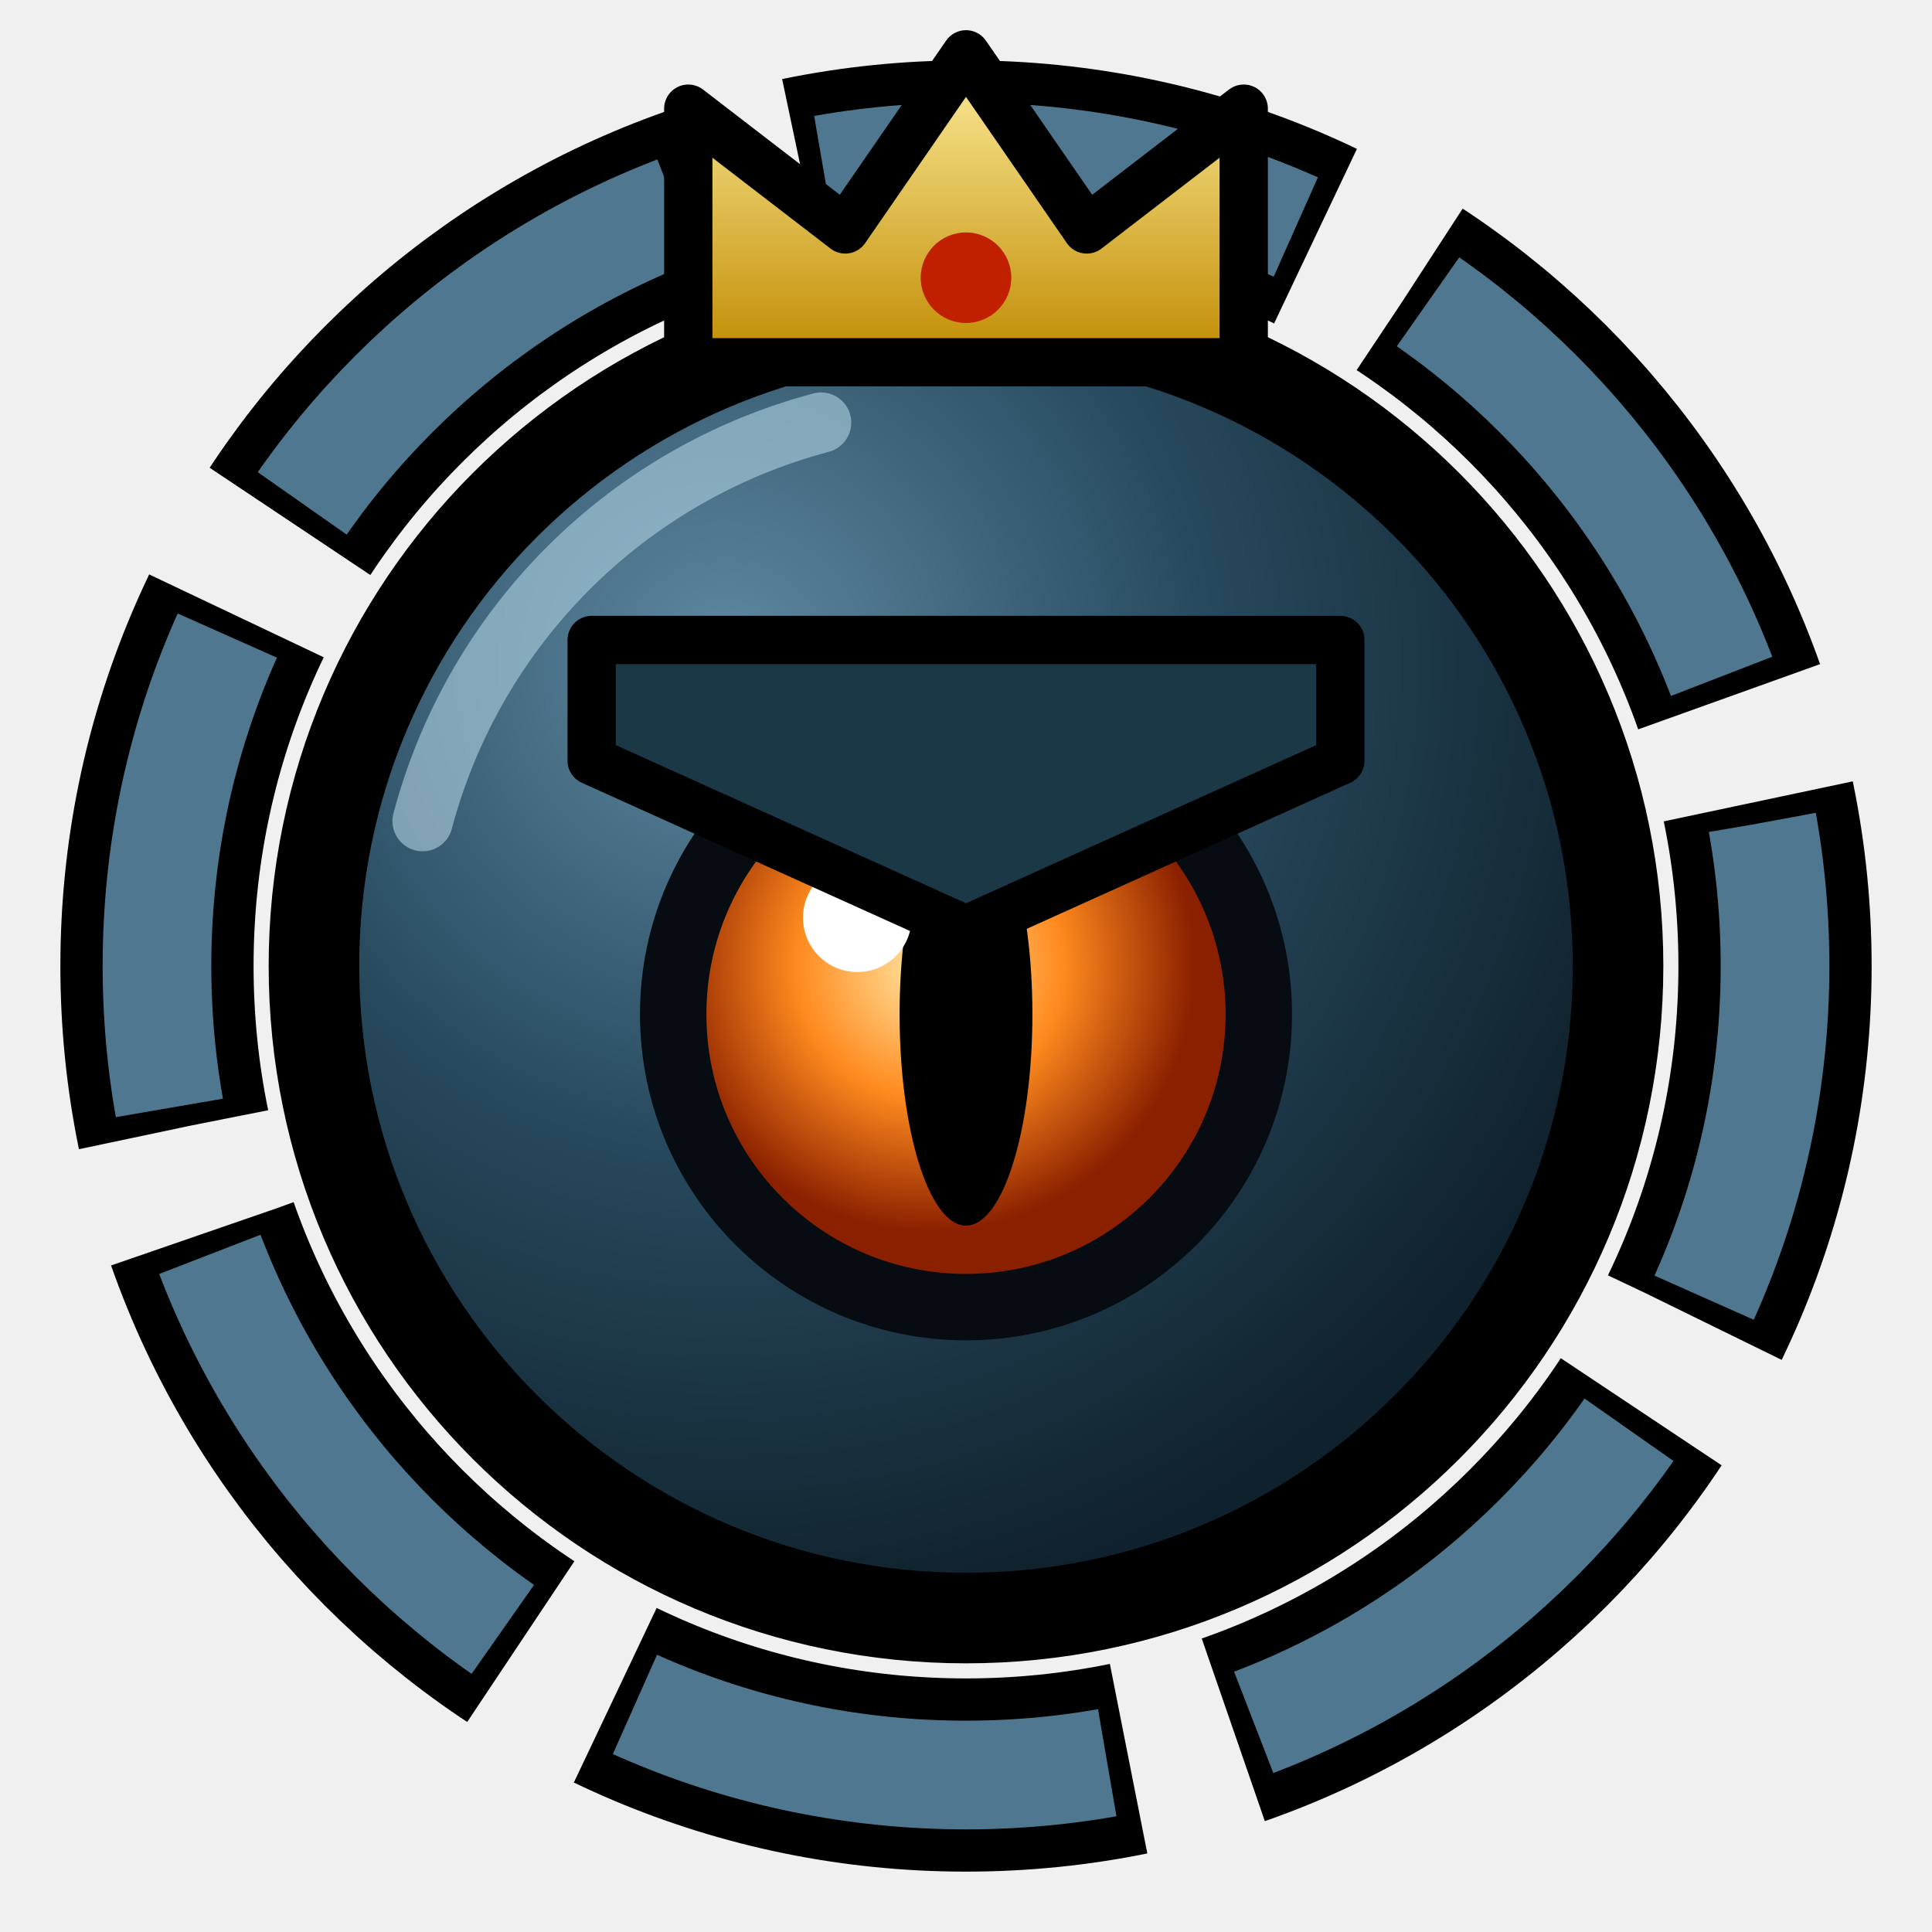
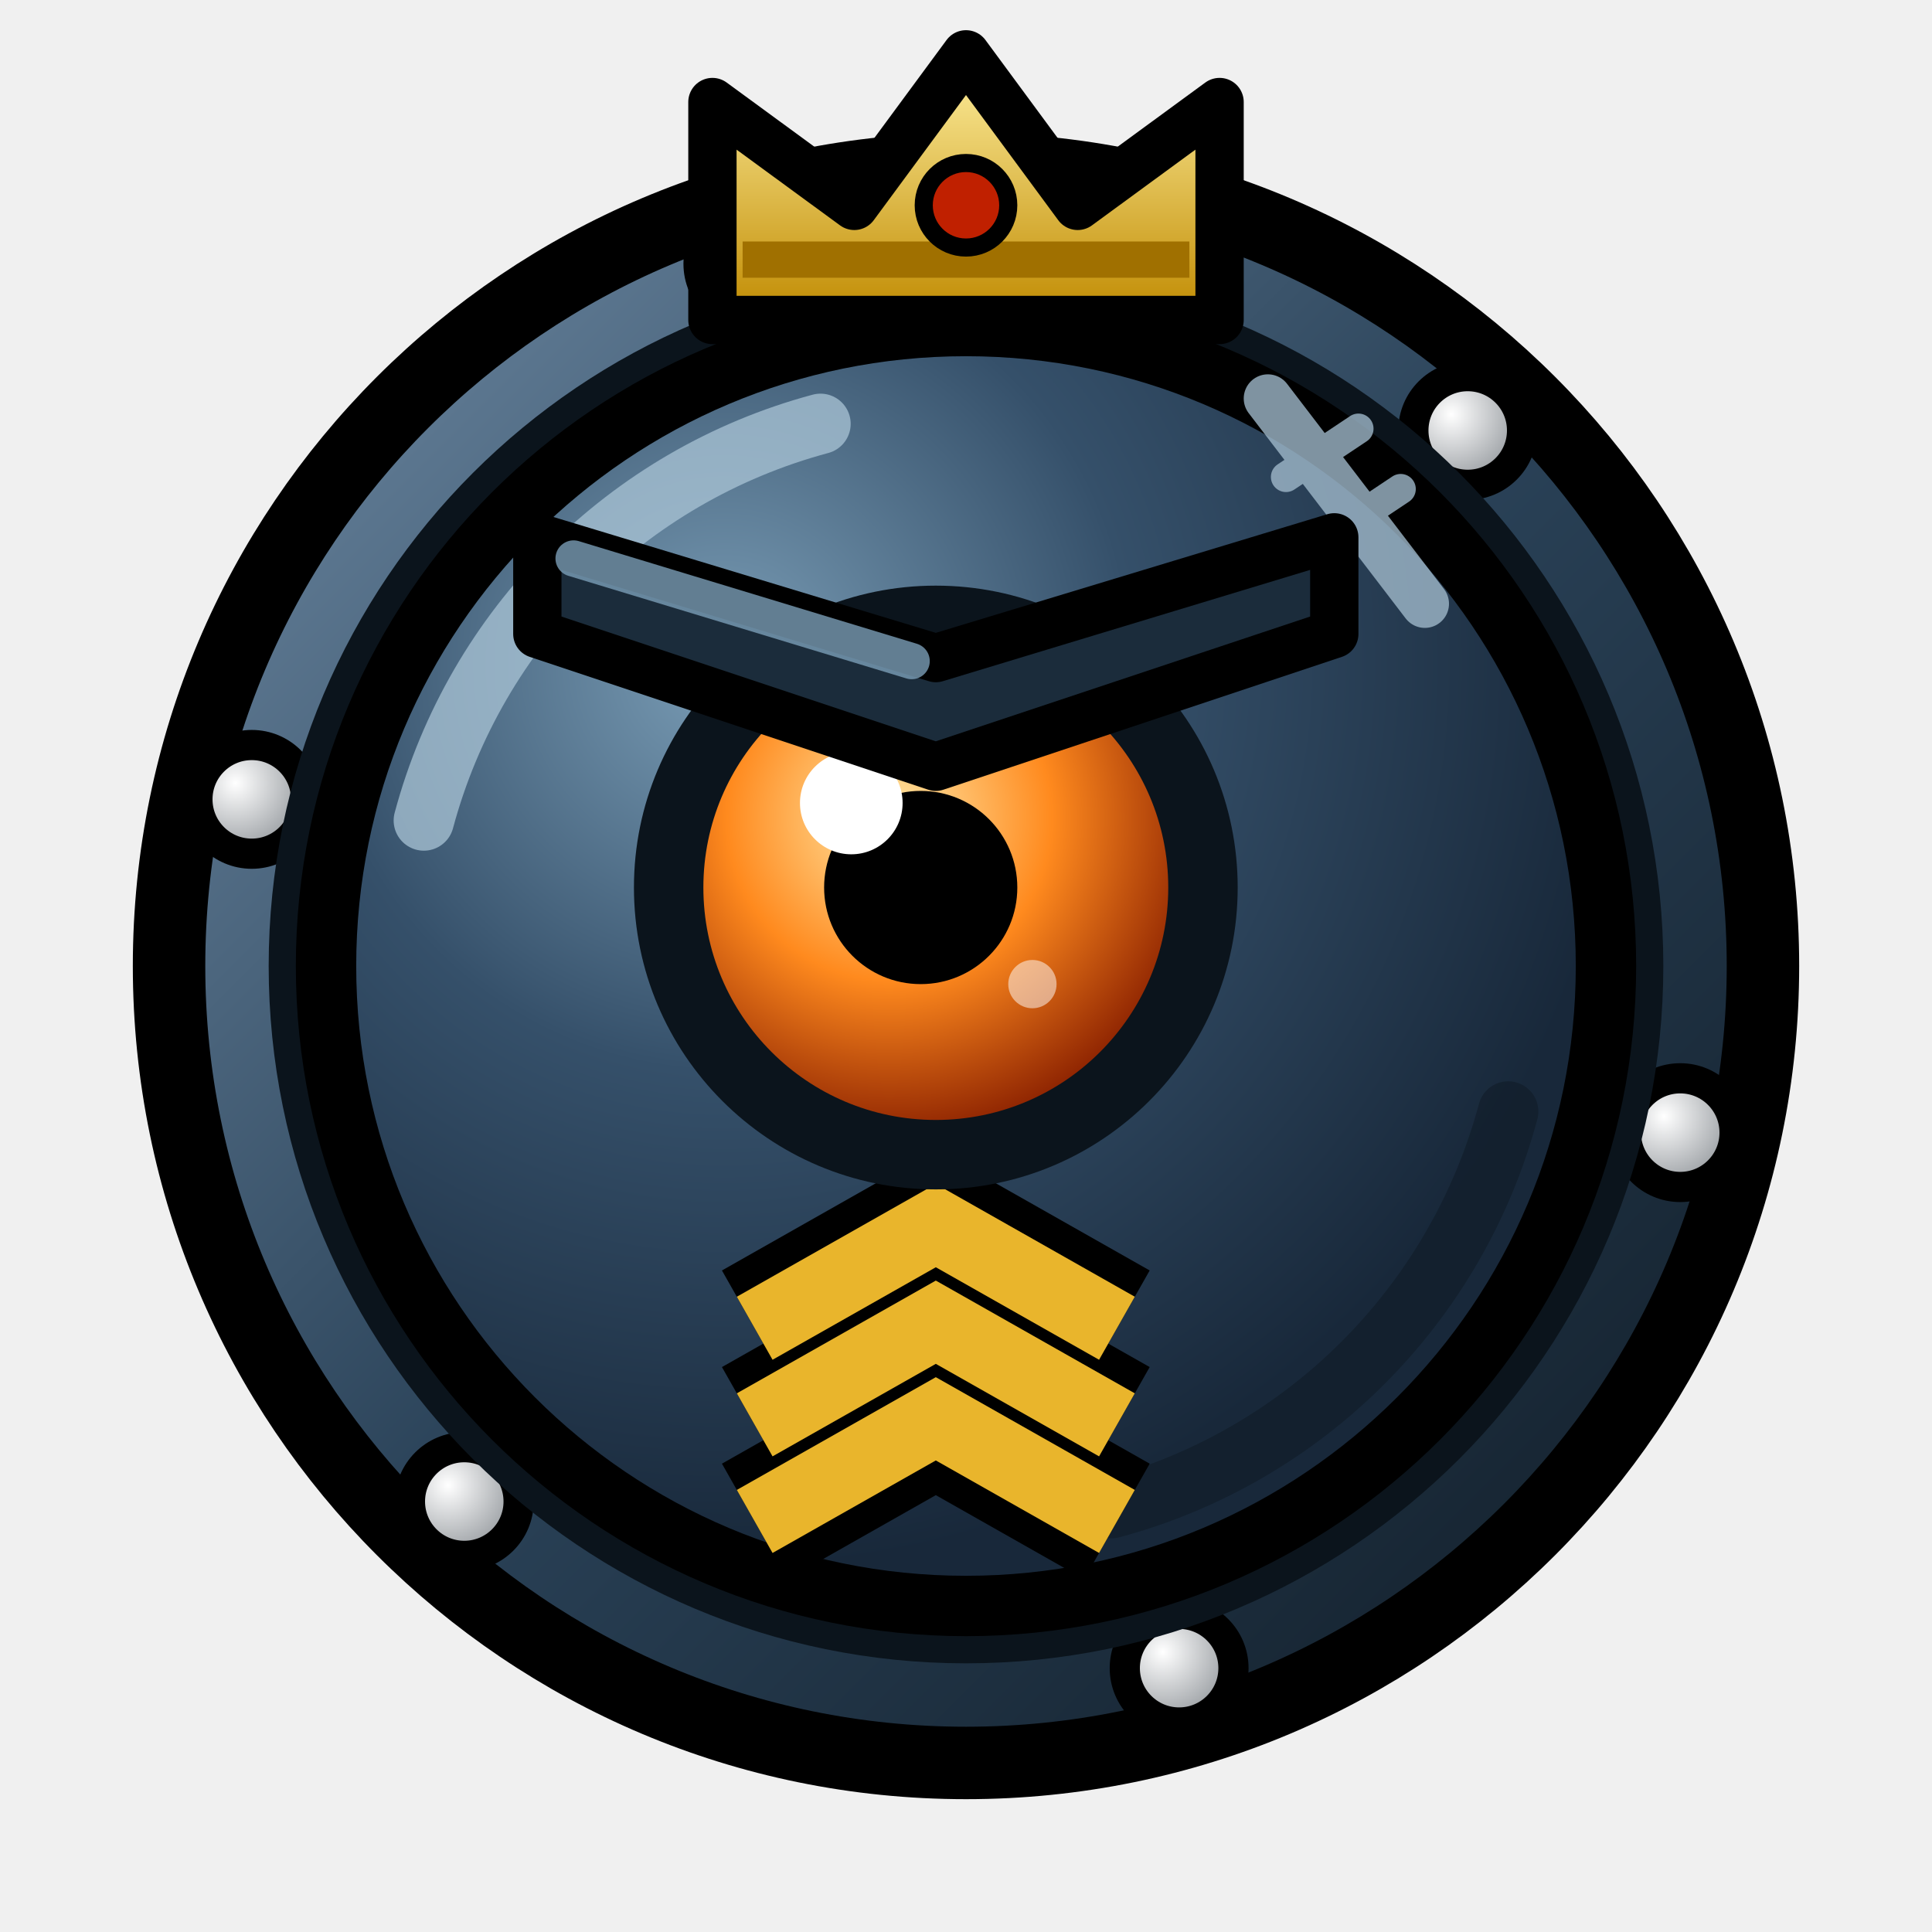
<svg xmlns="http://www.w3.org/2000/svg" viewBox="0 0 32 32">
  <defs>
-     <radialGradient id="shell" cx="12" cy="11" r="16" gradientUnits="userSpaceOnUse">
-       <stop offset="0" stop-color="#5f8aa3" />
-       <stop offset="0.5" stop-color="#27495d" />
-       <stop offset="1" stop-color="#0f212c" />
+     <linearGradient id="gold" x1="0" y1="0" x2="0" y2="1">
+       <stop offset="0" stop-color="#fff0a0" />
+       <stop offset="1" stop-color="#c08a00" />
+     </linearGradient>
+     <radialGradient id="goldr" cx="0.35" cy="0.35" r="0.8">
+       <stop offset="0" stop-color="#fff6c0" />
+       <stop offset="0.6" stop-color="#e0b030" />
+       <stop offset="1" stop-color="#8a6000" />
    </radialGradient>
-     <radialGradient id="iris" cx="15.4" cy="16" r="4.4" gradientUnits="userSpaceOnUse">
+     <radialGradient id="ember" cx="0.4" cy="0.35" r="0.7">
      <stop offset="0" stop-color="#ffe9a8" />
      <stop offset="0.5" stop-color="#ff8a1e" />
      <stop offset="1" stop-color="#8a2000" />
    </radialGradient>
-     <linearGradient id="gold" x1="0" y1="0.8" x2="0" y2="6" gradientUnits="userSpaceOnUse">
-       <stop offset="0" stop-color="#fff0a0" />
-       <stop offset="1" stop-color="#c08a00" />
+     <linearGradient id="collar" x1="4" y1="4" x2="28" y2="28" gradientUnits="userSpaceOnUse">
+       <stop offset="0" stop-color="#6c88a2" />
+       <stop offset="0.5" stop-color="#2a4258" />
+       <stop offset="1" stop-color="#111d28" />
    </linearGradient>
+     <radialGradient id="shell" cx="12" cy="11" r="15" gradientUnits="userSpaceOnUse">
+       <stop offset="0" stop-color="#7a9db6" />
+       <stop offset="0.45" stop-color="#35506a" />
+       <stop offset="1" stop-color="#18283a" />
+     </radialGradient>
+     <radialGradient id="rivet" cx="0.35" cy="0.35" r="0.75">
+       <stop offset="0" stop-color="#ffffff" />
+       <stop offset="1" stop-color="#8a8f94" />
+     </radialGradient>
  </defs>
-   <circle cx="16" cy="16" r="13.4" fill="none" stroke="#000000" stroke-width="3.2" stroke-dasharray="8.72 1.8" stroke-dashoffset="2.7" />
-   <circle cx="16" cy="16" r="13.4" fill="none" stroke="#4f7890" stroke-width="1.8" stroke-dasharray="8 2.52" stroke-dashoffset="2.34" />
-   <circle cx="16" cy="16" r="10.8" fill="url(#shell)" stroke="#000000" stroke-width="1.5" />
-   <path d="M7 13.6 A9.3 9.3 0 0 1 13.6 7" fill="none" stroke="#a9c9da" stroke-width="1" stroke-linecap="round" opacity="0.65" />
-   <circle cx="16" cy="16.8" r="5.4" fill="#060c11" />
-   <circle cx="16" cy="16.8" r="4.3" fill="url(#iris)" />
-   <ellipse cx="16" cy="16.8" rx="1.1" ry="3.5" fill="#000000" />
-   <circle cx="14.2" cy="15.2" r="0.9" fill="#ffffff" />
-   <path d="M9.8 10.6 H22.2 V12.6 L16 15.4 L9.8 12.6 Z" fill="#1b3847" stroke="#000000" stroke-width="0.8" stroke-linejoin="round" />
-   <path d="M11.4 6 V1.8 L14 3.8 L16 0.9 L18 3.8 L20.6 1.8 V6 Z" fill="url(#gold)" stroke="#000000" stroke-width="0.8" stroke-linejoin="round" />
-   <circle cx="16" cy="4.6" r="0.75" fill="#c02000" />
+   <circle cx="16" cy="16" r="13.2" fill="url(#collar)" stroke="#000000" stroke-width="1.2" />
+   <g fill="url(#rivet)" stroke="#000000" stroke-width="0.5">
+     <circle cx="27.83" cy="18.76" r="0.9" />
+     <circle cx="19.53" cy="27.63" r="0.9" />
+     <circle cx="7.69" cy="24.87" r="0.9" />
+     <circle cx="4.17" cy="13.24" r="0.9" />
+     <circle cx="12.47" cy="4.37" r="0.9" />
+     <circle cx="24.31" cy="7.13" r="0.9" />
+   </g>
+   <circle cx="16" cy="16" r="11.1" fill="none" stroke="#0b141c" stroke-width="0.9" />
+   <circle cx="16" cy="16" r="10.6" fill="url(#shell)" stroke="#000000" stroke-width="1" />
+   <path d="M7.02 13.59 A9.3 9.3 0 0 1 13.59 7.02" fill="none" stroke="#a9c4d6" stroke-width="1" stroke-linecap="round" opacity="0.75" />
+   <path d="M24.98 18.41 A9.3 9.3 0 0 1 18.41 24.98" fill="none" stroke="#0e1a24" stroke-width="1" stroke-linecap="round" opacity="0.55" />
+   <g stroke="#9fb8c9" stroke-linecap="round" opacity="0.8">
+     <line x1="21" y1="6.6" x2="23.6" y2="10" stroke-width="0.8" />
+     <line x1="21.3" y1="7.9" x2="22.5" y2="7.1" stroke-width="0.5" />
+     <line x1="22" y1="8.9" x2="23.2" y2="8.1" stroke-width="0.5" />
+   </g>
+   <g transform="translate(-0.5 0.1)">
+     <g fill="none" stroke-linejoin="miter">
+       <g stroke="#000000" stroke-width="2.2">
+         <polyline points="13,21.9 16,20.2 19,21.9" />
+         <polyline points="13,23.5 16,21.8 19,23.5" />
+         <polyline points="13,25.1 16,23.4 19,25.1" />
+       </g>
+       <g stroke="#e9b52c" stroke-width="1.2">
+         <polyline points="13,21.9 16,20.2 19,21.9" />
+         <polyline points="13,23.5 16,21.8 19,23.5" />
+         <polyline points="13,25.1 16,23.4 19,25.1" />
+       </g>
+     </g>
+     <circle cx="16" cy="14.6" r="5" fill="#0b141c" />
+     <circle cx="16" cy="14.6" r="3.85" fill="url(#ember)" />
+     <circle cx="15.75" cy="14.6" r="1.6" fill="#000000" />
+     <circle cx="14.6" cy="13.2" r="0.85" fill="#ffffff" />
+     <circle cx="17.6" cy="16.2" r="0.4" fill="#ffffff" opacity="0.5" />
+     <path d="M9.4 8.8 L16 10.8 L22.6 8.8 L22.6 10.4 L16 12.6 L9.4 10.4 Z" fill="#1b2c3b" stroke="#000000" stroke-width="0.8" stroke-linejoin="round" />
+     <line x1="10" y1="9.15" x2="15.6" y2="10.85" stroke="#7a9db6" stroke-width="0.6" opacity="0.8" stroke-linecap="round" />
+   </g>
+   <path d="M11.8 5.3 V1.69 L14.15 3.41 L16 0.9 L17.85 3.41 L20.2 1.69 V5.3 Z" fill="url(#gold)" stroke="#000000" stroke-width="0.8" stroke-linejoin="round" />
+   <line x1="12.3" y1="4.3" x2="19.7" y2="4.3" stroke="#a07000" stroke-width="0.6" />
+   <circle cx="16" cy="3.4" r="0.7" fill="#c02000" stroke="#000000" stroke-width="0.3" />
</svg>
